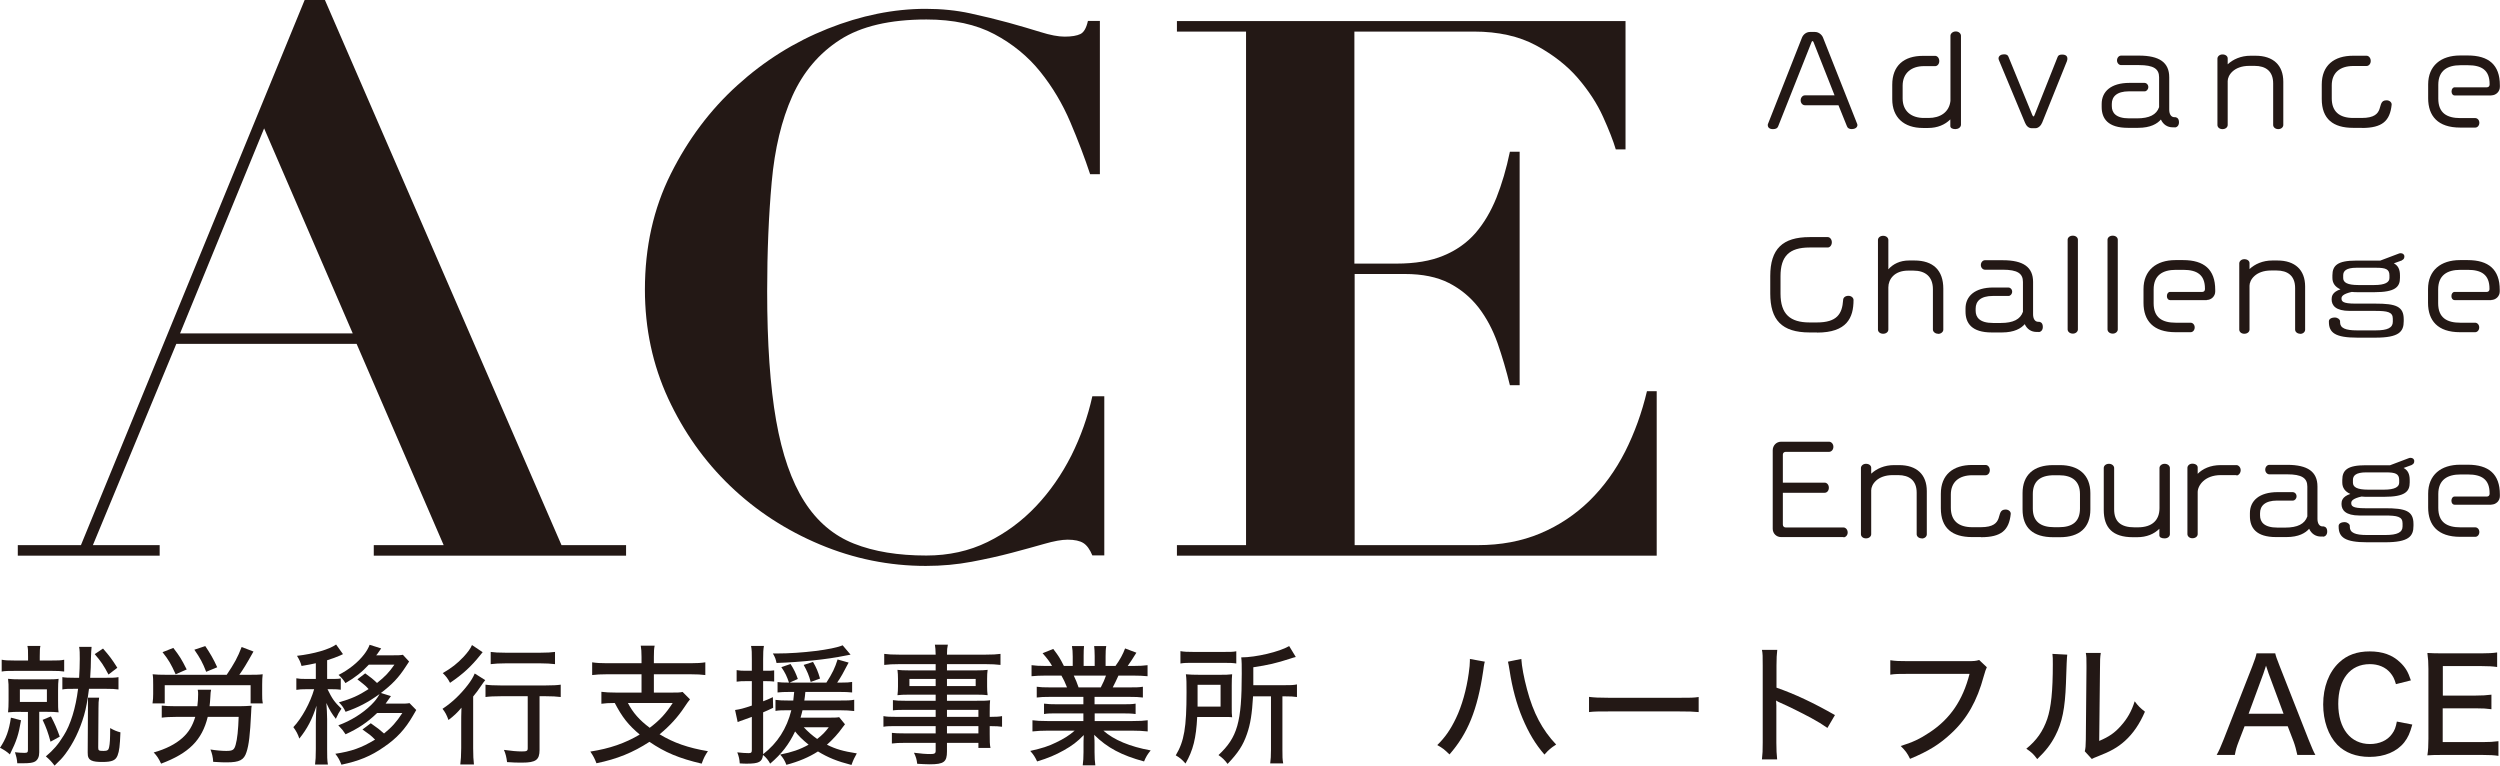
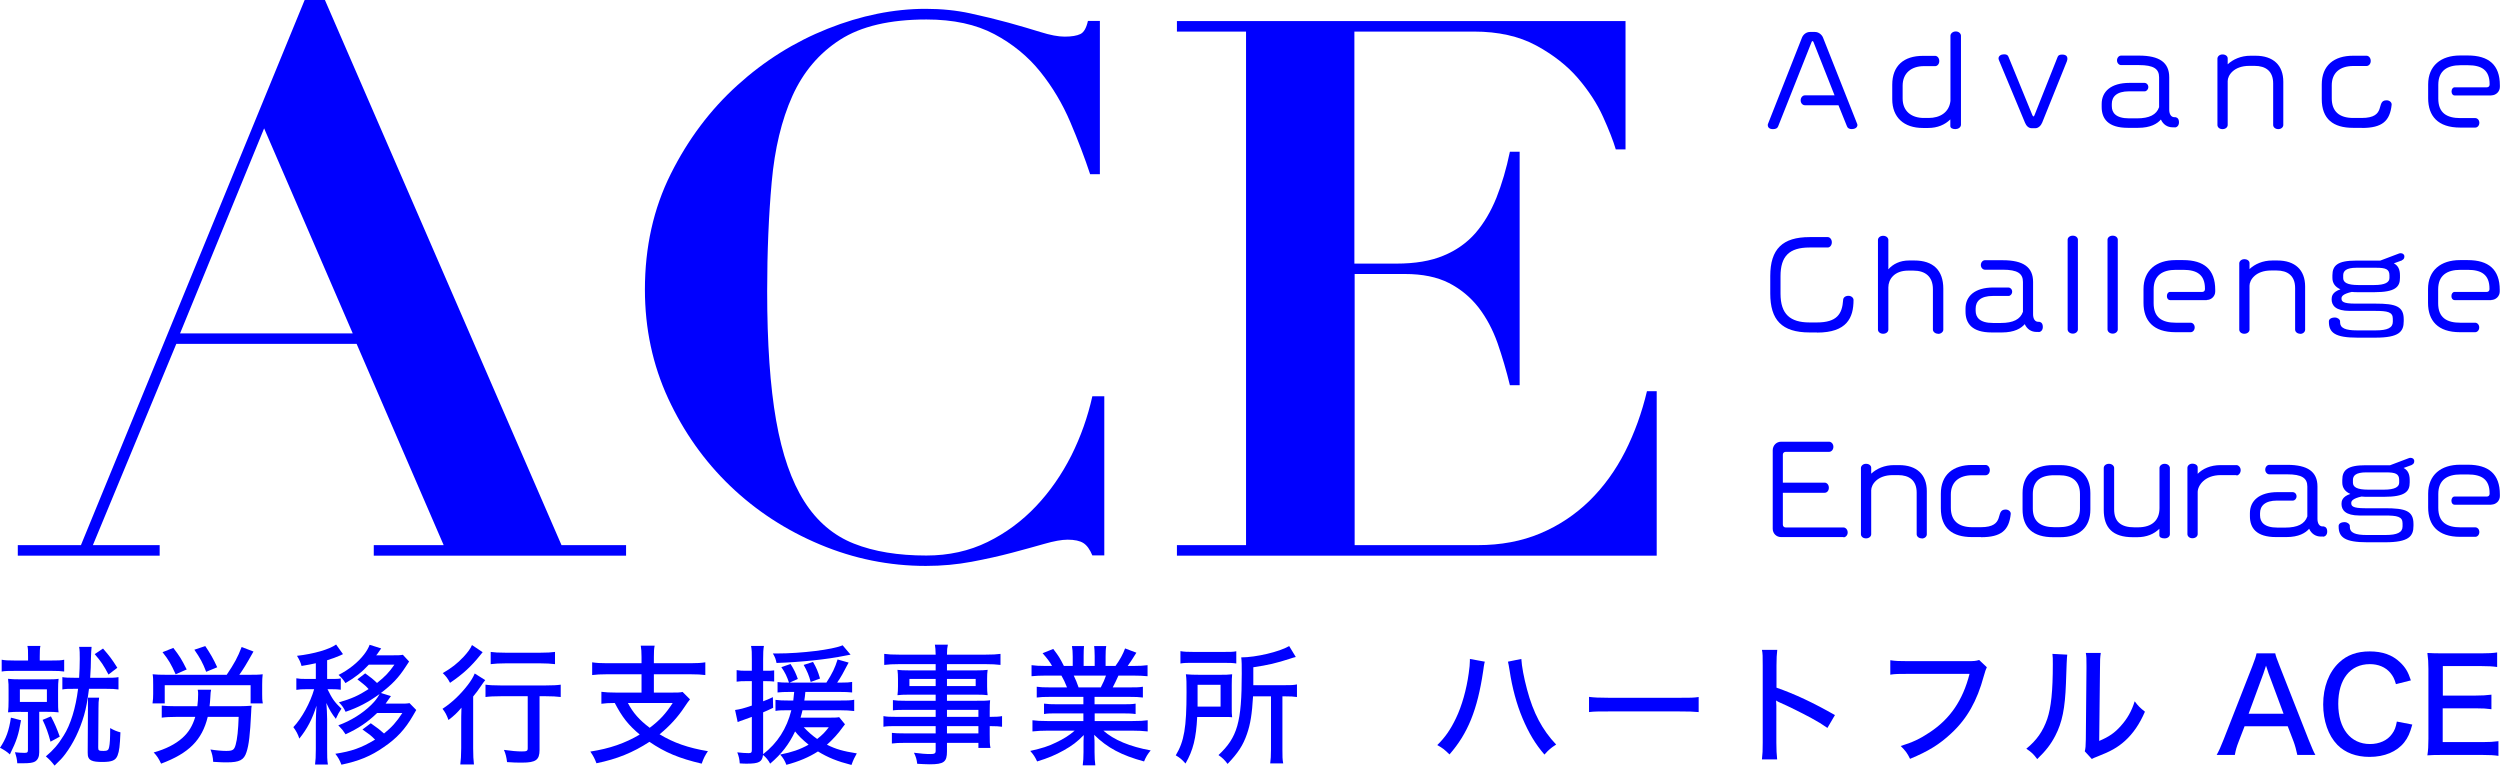
<svg xmlns="http://www.w3.org/2000/svg" id="_レイヤー_2" viewBox="0 0 192.43 58.93">
  <defs>
-     <style>.cls-1{fill:#231815;}</style>
+     <style>.cls-1{fill:#0000ff;}</style>
  </defs>
  <g id="_レイヤー1">
    <g>
      <g>
        <path class="cls-1" d="M6.23,41.96L23.45,0h1.56l18.21,41.96h4.97v.81H28.77v-.81h5.38l-6.7-15.49H13.57l-6.42,15.49h5.14v.81H1.37v-.81H6.23Zm7.63-16.3h13.29l-6.82-15.78-6.47,15.78Z" />
        <path class="cls-1" d="M83.91,13.41c-.42-1.27-.93-2.61-1.53-4.02-.6-1.41-1.37-2.7-2.31-3.87-.94-1.17-2.12-2.14-3.53-2.89-1.41-.75-3.15-1.13-5.23-1.13-2.81,0-5.03,.52-6.65,1.56-1.62,1.04-2.84,2.49-3.67,4.33-.83,1.85-1.36,4.06-1.59,6.62-.23,2.56-.35,5.37-.35,8.41,0,4.01,.23,7.32,.69,9.94,.46,2.62,1.19,4.7,2.17,6.24,.98,1.54,2.25,2.62,3.81,3.24,1.56,.62,3.42,.92,5.58,.92,1.73,0,3.3-.35,4.71-1.04,1.41-.69,2.65-1.61,3.73-2.75,1.08-1.14,1.98-2.44,2.72-3.9,.73-1.46,1.27-2.99,1.62-4.57h.92v12.25h-.92c-.19-.46-.42-.78-.69-.95-.27-.17-.67-.26-1.21-.26-.46,0-1.06,.11-1.79,.32-.73,.21-1.57,.44-2.51,.69-.94,.25-1.98,.48-3.09,.69-1.12,.21-2.29,.32-3.53,.32-2.81,0-5.53-.55-8.15-1.65-2.62-1.1-4.92-2.6-6.91-4.51-1.99-1.91-3.57-4.15-4.77-6.73-1.19-2.58-1.79-5.38-1.79-8.38,0-3.27,.66-6.24,1.99-8.9,1.33-2.66,3.03-4.93,5.12-6.82,2.08-1.89,4.4-3.34,6.96-4.36,2.56-1.02,5.08-1.53,7.54-1.53,1.23,0,2.38,.12,3.44,.35,1.06,.23,2.04,.47,2.95,.72,.9,.25,1.72,.49,2.46,.72,.73,.23,1.35,.35,1.85,.35,.54,0,.94-.07,1.21-.2,.27-.13,.46-.47,.58-1.01h.92V13.41h-.75Z" />
        <path class="cls-1" d="M125.12,1.62V11.5h-.75c-.19-.65-.52-1.49-.98-2.51-.46-1.02-1.11-2.01-1.94-2.98-.83-.96-1.9-1.8-3.21-2.51-1.31-.71-2.91-1.07-4.8-1.07h-9.19V20.29h3.24c1.43,0,2.63-.2,3.61-.61,.98-.4,1.8-.98,2.46-1.73,.65-.75,1.19-1.66,1.62-2.72,.42-1.06,.77-2.24,1.04-3.55h.75V29.65h-.75c-.27-1.12-.59-2.2-.95-3.24-.37-1.04-.86-1.96-1.47-2.75-.62-.79-1.38-1.42-2.28-1.88-.91-.46-2.03-.69-3.38-.69h-3.87v20.87h9.48c1.77,0,3.37-.3,4.8-.9,1.43-.6,2.69-1.44,3.79-2.51,1.1-1.08,2.01-2.34,2.75-3.79,.73-1.45,1.29-3,1.68-4.65h.75v12.66h-36.93v-.81h5.32V2.43h-5.32v-.81h34.56Z" />
      </g>
      <g>
        <path class="cls-1" d="M142.57,9.94c-.24,0-.36-.08-.41-.23l-.65-1.61h-2.59c-.15,0-.32-.14-.32-.38,0-.22,.16-.38,.32-.38h2.29l-1.62-4.1c-.02-.05-.05-.08-.08-.08s-.05,.03-.07,.08l-2.57,6.48c-.05,.14-.17,.22-.4,.22-.27,0-.4-.13-.4-.31,0-.04,0-.08,.03-.13l2.6-6.6c.09-.23,.32-.44,.62-.44h.38c.29,0,.53,.21,.62,.43l2.62,6.62s.03,.07,.03,.11c0,.17-.16,.31-.4,.31Z" />
        <path class="cls-1" d="M150.53,9.94c-.24,0-.41-.08-.41-.24v-.51c-.41,.41-.99,.66-1.7,.66h-.41c-1.46,0-2.36-.81-2.36-2.21v-1.12c0-1.47,.9-2.22,2.36-2.22h.95c.15,0,.31,.16,.31,.4s-.16,.39-.31,.39h-.87c-.94,0-1.64,.51-1.64,1.51v.98c0,.97,.66,1.5,1.64,1.5h.36c.88,0,1.58-.43,1.68-1.31V2.75c0-.15,.16-.33,.41-.33s.4,.18,.4,.33v6.85c0,.16-.16,.33-.4,.33Z" />
        <path class="cls-1" d="M159.11,4.67l-1.92,4.77c-.09,.22-.29,.43-.53,.43h-.26c-.27,0-.43-.19-.53-.42l-2-4.8c-.02-.05-.04-.1-.04-.15,0-.2,.19-.32,.43-.32,.19,0,.29,.06,.34,.2l1.83,4.47c.03,.07,.06,.11,.09,.11,.04,0,.06-.04,.09-.12l1.77-4.46c.04-.12,.16-.18,.34-.18,.3,0,.41,.13,.41,.31,0,.05,0,.12-.04,.18Z" />
        <path class="cls-1" d="M167.4,9.8h-.17c-.4,0-.73-.22-.9-.6-.28,.32-.79,.64-1.76,.64h-.78c-1.54,0-2.02-.71-2.02-1.61v-.23c0-.95,.71-1.62,2.14-1.62h1.17c.14,0,.28,.13,.28,.32s-.14,.33-.28,.33h-1.21c-.95,0-1.32,.42-1.32,.97v.17c0,.5,.3,.94,1.34,.94h.6c.95,0,1.5-.28,1.7-.86v-2.3c0-.65-.42-.94-1.55-.94h-1.38c-.14,0-.31-.14-.31-.36s.16-.37,.31-.37h1.38c1.58,0,2.33,.53,2.33,1.67v2.49c0,.33,.13,.58,.4,.58h.08c.15,.03,.27,.13,.27,.4,0,.25-.16,.39-.33,.39Z" />
        <path class="cls-1" d="M175.37,9.94c-.25,0-.4-.16-.4-.32v-3.2c0-.95-.58-1.35-1.43-1.35h-.41c-1.2,0-1.66,.74-1.66,1.17v3.38c0,.16-.15,.32-.4,.32s-.39-.16-.39-.32V4.51c0-.15,.15-.32,.39-.32s.4,.14,.4,.3v.46c.41-.38,1.01-.66,1.76-.66h.38c1.37,0,2.14,.73,2.14,2v3.33c0,.16-.15,.32-.39,.32Z" />
        <path class="cls-1" d="M181.8,9.84h-.68c-1.53,0-2.41-.68-2.41-2.22v-1.11c0-1.48,.95-2.22,2.41-2.22h1.04c.15,0,.32,.15,.32,.4s-.17,.39-.32,.39h-1.02c-1.05,0-1.66,.54-1.66,1.49v1c0,.99,.56,1.51,1.66,1.51h.64c1.98,0,1.04-1.36,1.92-1.36,.23,0,.39,.16,.39,.31v.03c-.13,1.25-.72,1.79-2.29,1.79Z" />
        <path class="cls-1" d="M191.78,7.35h-2.84c-.13,0-.24-.12-.24-.31s.11-.32,.24-.32h2.48c.13,0,.21-.09,.21-.21v-.04c0-1.07-.61-1.45-1.67-1.45h-.57c-1.01,0-1.71,.41-1.71,1.51v1.06c0,1.12,.67,1.5,1.71,1.5h1.14c.15,0,.31,.14,.31,.36s-.15,.37-.31,.37h-1.17c-1.71,0-2.46-.89-2.46-2.26v-1.06c0-1.44,.98-2.23,2.46-2.23h.59c1.61,0,2.47,.72,2.47,2.29v.13c0,.36-.3,.65-.66,.65Z" />
        <path class="cls-1" d="M139.85,25.59h-.56c-2.15,0-3.03-.97-3.03-3v-1.34c0-2.09,.95-3,3.03-3h1.4c.14,0,.31,.15,.31,.4s-.17,.4-.31,.4h-1.4c-1.57,0-2.24,.67-2.24,2.21v1.34c0,1.59,.75,2.22,2.24,2.22h.56c1.54,0,1.95-.65,2.02-1.73,0-.16,.14-.32,.41-.32,.23,0,.39,.16,.39,.32h0c0,1.37-.51,2.51-2.81,2.51Z" />
        <path class="cls-1" d="M149.18,25.69c-.24,0-.4-.17-.4-.32v-3.11c0-.98-.6-1.43-1.5-1.43h-.41c-1.07,0-1.52,.68-1.52,1.29v3.25c0,.16-.15,.32-.4,.32s-.4-.16-.4-.32v-6.9c0-.16,.15-.32,.4-.32s.4,.16,.4,.32v2.26c.36-.41,.9-.68,1.59-.68h.41c1.46,0,2.23,.76,2.23,2.17v3.16c0,.15-.16,.32-.4,.32Z" />
        <path class="cls-1" d="M156.92,25.55h-.17c-.4,0-.73-.22-.9-.6-.28,.32-.79,.64-1.76,.64h-.78c-1.54,0-2.02-.71-2.02-1.61v-.23c0-.95,.71-1.62,2.14-1.62h1.17c.13,0,.28,.13,.28,.32s-.14,.33-.28,.33h-1.21c-.95,0-1.32,.42-1.32,.97v.17c0,.5,.3,.94,1.34,.94h.6c.95,0,1.5-.28,1.7-.86v-2.3c0-.65-.42-.94-1.55-.94h-1.38c-.14,0-.31-.14-.31-.36s.16-.37,.31-.37h1.38c1.58,0,2.33,.53,2.33,1.67v2.49c0,.33,.13,.58,.4,.58h.08c.15,.03,.27,.13,.27,.4,0,.25-.16,.39-.33,.39Z" />
        <path class="cls-1" d="M159.55,25.68c-.24,0-.4-.16-.4-.32v-6.91c0-.15,.15-.31,.4-.31s.39,.16,.39,.31v6.91c0,.15-.15,.32-.39,.32Z" />
        <path class="cls-1" d="M162.62,25.68c-.24,0-.4-.16-.4-.32v-6.91c0-.15,.15-.31,.4-.31s.39,.16,.39,.31v6.91c0,.15-.15,.32-.39,.32Z" />
        <path class="cls-1" d="M169.87,23.1h-2.84c-.13,0-.24-.12-.24-.31s.11-.32,.24-.32h2.48c.13,0,.21-.09,.21-.21v-.04c0-1.07-.61-1.45-1.67-1.45h-.57c-1.01,0-1.71,.41-1.71,1.51v1.06c0,1.12,.67,1.5,1.71,1.5h1.14c.15,0,.31,.14,.31,.36s-.15,.37-.31,.37h-1.17c-1.71,0-2.46-.89-2.46-2.26v-1.06c0-1.44,.98-2.23,2.46-2.23h.59c1.61,0,2.47,.72,2.47,2.29v.13c0,.36-.3,.65-.66,.65Z" />
        <path class="cls-1" d="M177.06,25.69c-.25,0-.4-.16-.4-.32v-3.2c0-.95-.58-1.35-1.43-1.35h-.42c-1.2,0-1.66,.74-1.66,1.17v3.38c0,.16-.15,.32-.4,.32s-.39-.16-.39-.32v-5.1c0-.15,.15-.32,.39-.32s.4,.14,.4,.3v.46c.41-.38,1.01-.66,1.76-.66h.38c1.37,0,2.14,.73,2.14,2v3.33c0,.16-.15,.32-.39,.32Z" />
        <path class="cls-1" d="M184.89,20.04l-.63,.23c.32,.17,.47,.46,.47,.92v.2c0,.69-.35,1.1-1.96,1.1h-1.25c-.18,0-.34,0-.5-.02-.67,.15-.79,.34-.79,.49,0,.23,.07,.41,1.07,.41h1.54c1.56,0,2.18,.2,2.18,1.21v.14c0,.81-.36,1.27-2.18,1.27h-1.39c-1.7,0-2.19-.38-2.19-1.21v-.05c0-.17,.18-.29,.46-.29,.22,0,.38,.15,.4,.26v.11c0,.45,.43,.62,1.29,.62h1.46c.9,0,1.31-.2,1.31-.66v-.24c0-.52-.41-.6-1.37-.6h-1.95c-1.07,0-1.39-.41-1.39-.89,0-.21,.04-.56,.68-.77-.41-.18-.62-.48-.62-.88v-.2c0-.76,.41-1.13,1.8-1.13h1.59c.1,0,.2,0,.29,0l1.4-.53c.06-.03,.12-.04,.18-.04,.15,0,.28,.09,.28,.25,0,.17-.08,.24-.19,.29Zm-.97,1.15c0-.48-.31-.58-1.01-.58h-1.54c-.78,0-1.01,.25-1.01,.58v.21c0,.34,.31,.54,1.17,.54h1.22c.85,0,1.17-.22,1.17-.54v-.21Z" />
        <path class="cls-1" d="M191.77,23.1h-2.84c-.13,0-.24-.12-.24-.31s.11-.32,.24-.32h2.48c.13,0,.21-.09,.21-.21v-.04c0-1.07-.61-1.45-1.67-1.45h-.57c-1.01,0-1.71,.41-1.71,1.51v1.06c0,1.12,.67,1.5,1.71,1.5h1.14c.15,0,.31,.14,.31,.36s-.15,.37-.31,.37h-1.17c-1.71,0-2.46-.89-2.46-2.26v-1.06c0-1.44,.98-2.23,2.46-2.23h.59c1.61,0,2.47,.72,2.47,2.29v.13c0,.36-.3,.65-.66,.65Z" />
        <path class="cls-1" d="M141.9,41.34h-4.81c-.36,0-.64-.28-.64-.64v-6.04c0-.37,.28-.66,.64-.66h3.7c.16,0,.33,.16,.33,.39,0,.24-.17,.39-.33,.39h-3.34c-.13,0-.22,.09-.22,.21v2.16h3.22c.15,0,.32,.14,.32,.39s-.16,.39-.32,.39h-3.22v2.45c0,.13,.09,.22,.22,.22h4.45c.14,0,.32,.14,.32,.39,0,.22-.17,.37-.32,.37Z" />
        <path class="cls-1" d="M147.93,41.44c-.25,0-.4-.16-.4-.32v-3.2c0-.95-.58-1.35-1.43-1.35h-.41c-1.2,0-1.66,.74-1.66,1.17v3.38c0,.16-.15,.32-.4,.32s-.39-.16-.39-.32v-5.1c0-.15,.15-.32,.39-.32s.4,.14,.4,.3v.46c.41-.38,1.01-.66,1.76-.66h.38c1.37,0,2.14,.73,2.14,2v3.33c0,.16-.15,.32-.39,.32Z" />
        <path class="cls-1" d="M152.48,41.34h-.68c-1.53,0-2.41-.68-2.41-2.22v-1.11c0-1.48,.95-2.22,2.41-2.22h1.04c.15,0,.32,.15,.32,.4s-.17,.39-.32,.39h-1.02c-1.05,0-1.66,.54-1.66,1.49v1c0,.99,.56,1.51,1.66,1.51h.64c1.98,0,1.04-1.36,1.92-1.36,.23,0,.39,.16,.39,.31v.03c-.13,1.25-.72,1.79-2.29,1.79Z" />
        <path class="cls-1" d="M158.56,41.35h-.52c-1.55,0-2.36-.72-2.36-2.14v-1.25c0-1.39,.84-2.16,2.36-2.16h.52c1.4,0,2.34,.72,2.34,2.16v1.25c0,1.42-.86,2.14-2.34,2.14Zm1.54-3.32c0-.98-.58-1.45-1.62-1.45h-.36c-1.13,0-1.65,.5-1.65,1.45v1.11c0,.99,.58,1.44,1.65,1.44h.36c1.05,0,1.62-.44,1.62-1.44v-1.11Z" />
        <path class="cls-1" d="M166.61,41.44c-.24,0-.4-.08-.4-.24v-.5c-.4,.4-.97,.65-1.72,.65h-.31c-1.58,0-2.25-.74-2.25-2.1v-3.23c0-.16,.15-.32,.4-.32s.4,.17,.4,.32v3.18c0,.94,.5,1.39,1.56,1.39h.26c1.12,0,1.67-.56,1.67-1.48v-3.09c0-.15,.15-.32,.4-.32s.4,.17,.4,.32v5.1c0,.16-.15,.32-.4,.32Z" />
        <path class="cls-1" d="M172.15,36.57h-1.21c-1.25,0-1.78,.81-1.78,1.31v3.23c0,.16-.15,.32-.41,.32-.23,0-.38-.16-.38-.32v-5.1c0-.15,.14-.32,.38-.32,.25,0,.41,.13,.41,.29v.49c.38-.38,.96-.67,1.78-.67h1.21c.14,0,.32,.16,.32,.39,0,.24-.18,.41-.32,.41Z" />
        <path class="cls-1" d="M178.81,41.3h-.17c-.4,0-.73-.22-.9-.6-.28,.32-.79,.64-1.76,.64h-.78c-1.54,0-2.02-.71-2.02-1.61v-.23c0-.95,.71-1.62,2.14-1.62h1.17c.13,0,.28,.13,.28,.32s-.14,.33-.28,.33h-1.21c-.95,0-1.32,.42-1.32,.97v.17c0,.5,.3,.94,1.34,.94h.6c.95,0,1.5-.28,1.7-.86v-2.3c0-.65-.42-.94-1.55-.94h-1.38c-.14,0-.31-.14-.31-.36s.16-.37,.31-.37h1.38c1.58,0,2.33,.53,2.33,1.67v2.49c0,.33,.13,.58,.4,.58h.08c.15,.03,.27,.13,.27,.4,0,.25-.16,.39-.33,.39Z" />
        <path class="cls-1" d="M185.64,35.79l-.63,.23c.32,.17,.47,.46,.47,.92v.2c0,.69-.35,1.1-1.96,1.1h-1.25c-.18,0-.34,0-.5-.02-.67,.15-.79,.34-.79,.49,0,.23,.07,.41,1.07,.41h1.54c1.56,0,2.18,.2,2.18,1.21v.14c0,.81-.36,1.27-2.18,1.27h-1.39c-1.7,0-2.19-.38-2.19-1.21v-.05c0-.17,.18-.29,.46-.29,.22,0,.38,.15,.4,.26v.11c0,.45,.43,.62,1.29,.62h1.46c.9,0,1.31-.2,1.31-.66v-.24c0-.52-.41-.6-1.37-.6h-1.94c-1.07,0-1.39-.41-1.39-.89,0-.21,.04-.56,.68-.77-.41-.18-.62-.48-.62-.88v-.2c0-.76,.41-1.13,1.8-1.13h1.59c.1,0,.2,0,.29,0l1.4-.53c.06-.03,.12-.04,.18-.04,.15,0,.28,.09,.28,.25,0,.17-.08,.24-.19,.29Zm-.97,1.15c0-.48-.31-.58-1.01-.58h-1.54c-.78,0-1.01,.25-1.01,.58v.21c0,.34,.31,.54,1.17,.54h1.22c.85,0,1.17-.22,1.17-.54v-.21Z" />
        <path class="cls-1" d="M191.77,38.85h-2.84c-.13,0-.24-.12-.24-.31s.11-.32,.24-.32h2.49c.13,0,.21-.09,.21-.21v-.04c0-1.07-.61-1.45-1.67-1.45h-.57c-1.01,0-1.71,.41-1.71,1.51v1.06c0,1.12,.67,1.5,1.71,1.5h1.14c.15,0,.31,.14,.31,.36s-.15,.37-.31,.37h-1.17c-1.71,0-2.46-.89-2.46-2.26v-1.06c0-1.44,.98-2.23,2.46-2.23h.59c1.61,0,2.47,.72,2.47,2.29v.13c0,.36-.3,.65-.66,.65Z" />
      </g>
      <g>
        <path class="cls-1" d="M1.62,55.44c-.19,1.12-.34,1.58-.86,2.63-.24-.22-.44-.35-.76-.51,.47-.71,.69-1.31,.84-2.32l.78,.2Zm.54-4.89c0-.45,0-.62-.05-.83h1c-.04,.18-.05,.36-.05,.81v.31h.96c.43,0,.65,0,.92-.06v.91c-.26-.04-.48-.05-.92-.05H1.09c-.45,0-.68,0-.96,.05v-.91c.27,.05,.46,.06,.94,.06h1.09v-.29Zm-.57,4.24c-.41,0-.7,.01-.97,.04,.03-.29,.04-.53,.04-.92v-.74c0-.39,0-.62-.04-.92,.27,.03,.52,.04,.96,.04H3.59c.42,0,.67,0,.92-.04-.03,.27-.04,.49-.04,.9v.76c0,.43,0,.66,.04,.92-.27-.03-.52-.04-.93-.04h-.56v3.12c0,.34-.11,.58-.33,.71-.16,.09-.41,.13-.9,.13q-.1,0-.46,0c-.03-.36-.06-.47-.18-.85,.26,.03,.49,.05,.73,.05,.22,0,.27-.04,.27-.23v-2.92h-.56Zm-.06-.76H3.61v-.97H1.53v.97Zm2.39,1.11c.3,.57,.45,.92,.68,1.56l-.71,.39c-.19-.7-.33-1.09-.61-1.68l.64-.27Zm1.79-2.12c-.42,0-.68,0-.91,.05v-.95c.23,.04,.45,.05,.92,.05h.37c.03-.43,.05-.99,.05-1.45,0-.4,0-.68-.05-.93h.96c-.02,.18-.04,.5-.05,.87,0,.48-.02,.95-.06,1.51h1.21c.48,0,.72,0,.97-.05v.95c-.27-.04-.5-.05-.96-.05h-1.31c-.12,.93-.22,1.48-.38,2.04-.33,1.13-.82,2.15-1.46,3-.22,.29-.36,.44-.81,.87-.23-.3-.37-.45-.67-.71,.59-.5,.93-.89,1.37-1.6,.53-.83,.93-2.13,1.11-3.6h-.3Zm1.92,.68c-.04,.26-.05,.4-.05,.82l-.02,3.03c0,.22,.05,.25,.41,.25,.29,0,.39-.06,.43-.29,.06-.28,.08-.67,.08-1.47,.27,.16,.54,.27,.79,.33-.04,1.05-.09,1.44-.22,1.78-.15,.38-.43,.5-1.18,.5-.39,0-.65-.03-.82-.11-.22-.1-.31-.27-.3-.63l.02-3.39v-.29c0-.26,0-.28,0-.53h.87Zm.3-3.78c.51,.59,.69,.82,1.1,1.48l-.68,.52c-.36-.69-.59-1.03-1.06-1.57l.64-.43Z" />
        <path class="cls-1" d="M17.45,51.94c.58-.86,.85-1.35,1.15-2.14l.91,.35c-.57,1.02-.79,1.37-1.09,1.79h.75c.47,0,.73,0,1.05-.04-.03,.24-.04,.44-.04,.8v.73c0,.27,0,.46,.05,.71h-.94v-1.4h-6.61v1.4h-.94c.04-.28,.05-.46,.05-.72v-.71c0-.35,0-.57-.04-.81,.32,.03,.56,.04,1.04,.04h4.66Zm.94,2.42c.31,0,.77-.02,.98-.04-.02,.17-.03,.19-.04,.56-.08,1.66-.17,2.46-.36,3.02-.19,.6-.54,.78-1.5,.78-.27,0-.44,0-1.06-.04-.02-.38-.09-.65-.21-.95,.43,.07,.88,.11,1.21,.11,.51,0,.62-.08,.73-.48,.12-.41,.2-1.15,.23-2.14h-2.38c-.44,1.79-1.45,2.8-3.59,3.6-.17-.37-.33-.62-.57-.86,.94-.27,1.66-.63,2.21-1.12,.49-.44,.78-.93,.99-1.62h-1.46c-.42,0-.85,.02-1.12,.06v-.93c.21,.03,.64,.05,1.12,.05h1.62c.04-.33,.06-.58,.06-.92,0-.12,0-.23-.03-.35h1.03c-.03,.13-.05,.25-.06,.58-.02,.3-.03,.47-.06,.69h2.26Zm-4.87-2.46c-.36-.8-.55-1.12-1.01-1.7l.83-.33c.49,.64,.63,.86,1.03,1.66l-.85,.37Zm2.35-.19c-.26-.68-.46-1.05-.91-1.7l.84-.28c.37,.55,.62,.97,.92,1.63l-.85,.35Z" />
        <path class="cls-1" d="M24.31,51.05c-.41,.09-.56,.12-1.1,.21-.08-.3-.17-.48-.35-.78,1.3-.15,2.48-.49,3.01-.87l.53,.74c-.07,.03-.1,.05-.21,.1-.35,.15-.59,.24-1.01,.37v1.44h.36c.32,0,.49,0,.69-.04v.87c-.21-.03-.39-.04-.69-.04h-.33c.36,.74,.53,.98,1.07,1.5-.16,.23-.27,.42-.43,.78-.32-.41-.46-.64-.73-1.22,.03,.31,.06,.91,.06,1.26v2.28c0,.54,0,.87,.06,1.2h-.99c.04-.3,.06-.63,.06-1.2v-2c0-.36,.02-.86,.05-1.33-.32,1.03-.71,1.77-1.32,2.53-.11-.34-.24-.58-.46-.88,.64-.67,1.31-1.89,1.6-2.92h-.61c-.34,0-.52,.01-.76,.05v-.89c.2,.04,.39,.05,.76,.05h.74v-1.21Zm5.78,2.53q-.05,.08-.16,.23s-.16,.23-.25,.35h1.12c.33,0,.53,0,.72-.04l.52,.53c-.08,.13-.11,.18-.25,.43-.6,1.04-1.25,1.75-2.24,2.42-1,.7-1.93,1.08-3.27,1.36-.13-.34-.24-.55-.47-.84,1.25-.19,1.99-.45,3.06-1.09-.35-.35-.4-.38-.97-.78l.64-.48c.53,.37,.72,.52,1.02,.79,.58-.47,.95-.87,1.41-1.58h-1.94c-.77,.74-1.45,1.19-2.43,1.64-.2-.3-.25-.37-.56-.69,.96-.35,1.86-.91,2.53-1.57,.31-.31,.45-.49,.65-.84-.91,.65-1.61,1.02-2.62,1.37-.14-.3-.26-.47-.51-.73,.97-.28,1.51-.52,2.28-1.02-.16-.17-.16-.18-.24-.25-.07-.06-.27-.23-.62-.5l.6-.46c.42,.3,.62,.46,.91,.74,.63-.5,.92-.81,1.34-1.41h-1.97c-.53,.57-1.04,.98-1.8,1.42-.16-.26-.3-.42-.53-.63,.79-.4,1.49-.96,1.96-1.57,.19-.24,.37-.56,.43-.75l.89,.28q-.06,.07-.16,.23s-.07,.1-.16,.23c-.02,0-.03,.04-.06,.07h1.32c.33,0,.53,0,.73-.04l.48,.52q-.14,.21-.27,.41c-.53,.82-1.02,1.34-1.9,2.01l.77,.24Z" />
        <path class="cls-1" d="M35.5,55.64c0-.42,0-.53,.02-1.17-.3,.37-.6,.65-1,.95-.13-.37-.25-.6-.46-.86,.74-.49,1.37-1.09,1.95-1.84,.25-.33,.41-.59,.53-.88l.81,.51c-.1,.12-.17,.22-.32,.44-.23,.34-.36,.52-.61,.82v3.99c0,.53,.02,.92,.06,1.24h-1.05c.04-.3,.07-.73,.07-1.25v-1.95Zm1.65-5.44c-.07,.08-.1,.12-.17,.21-.7,.88-1.35,1.48-2.34,2.15-.17-.33-.31-.51-.56-.75,.69-.4,1.12-.74,1.6-1.25,.33-.36,.52-.61,.65-.91l.82,.55Zm1.4,3.39c-.47,0-.91,.02-1.18,.06v-.95c.26,.04,.7,.06,1.18,.06h3.44c.54,0,.92-.02,1.17-.06v.95c-.29-.04-.7-.06-1.15-.06h-.48v4.14c0,.76-.29,.97-1.33,.97-.36,0-.71,0-1.17-.04-.05-.38-.1-.61-.24-.94,.56,.08,1.02,.12,1.38,.12,.38,0,.45-.04,.45-.25v-4h-2.07Zm-.78-3.41c.26,.04,.62,.06,1.11,.06h2.74c.48,0,.8-.02,1.1-.06v.94c-.34-.04-.69-.06-1.08-.06h-2.76c-.41,0-.8,.02-1.11,.06v-.94Z" />
        <path class="cls-1" d="M49.38,50.57c0-.42-.02-.61-.06-.87h1.07c-.05,.24-.06,.44-.06,.87v.48h2.81c.48,0,.84-.02,1.15-.07v.98c-.29-.04-.67-.06-1.15-.06h-2.81v1.41h1.35c.42,0,.66,0,.86-.05l.57,.57c-.11,.13-.23,.3-.41,.57-.52,.79-1.14,1.47-1.93,2.12,1.07,.65,2.21,1.05,3.72,1.3-.22,.32-.33,.54-.48,.96-1.74-.41-2.82-.86-4.02-1.68-1.28,.83-2.48,1.32-4.08,1.65-.13-.35-.24-.56-.47-.9,1.49-.23,2.67-.64,3.8-1.31-.89-.75-1.35-1.34-1.92-2.43-.47,0-.72,.02-1.03,.06v-.92c.28,.04,.66,.06,1.15,.06h1.94v-1.41h-2.66c-.48,0-.83,.02-1.14,.06v-.98c.31,.05,.67,.07,1.14,.07h2.66v-.48Zm-1.05,3.54c.39,.75,.88,1.31,1.68,1.91,.78-.59,1.23-1.08,1.77-1.91h-3.45Z" />
        <path class="cls-1" d="M60.76,53.26c-.36,0-.66,.01-.91,.04v-.8c.21,.03,.45,.04,.82,.04h.06c-.17-.5-.3-.77-.59-1.19l.71-.24c.27,.42,.41,.72,.56,1.15l-.63,.28h2.83c.46-.71,.67-1.16,.86-1.78l.85,.24c-.42,.81-.58,1.1-.88,1.54h.33c.39,0,.59-.01,.82-.05v.81c-.29-.03-.55-.04-.95-.04h-2.65c-.03,.31-.04,.41-.08,.66h2.72c.55,0,.84,0,1.12-.06v.87c-.3-.04-.69-.06-1.12-.06h-2.86c-.05,.22-.08,.32-.15,.57h2.13c.44,0,.67,0,.84-.04l.45,.55q-.07,.09-.2,.26c-.29,.42-.8,.98-1.19,1.31,.7,.35,1.24,.5,2.3,.67-.18,.32-.27,.5-.41,.89-1.1-.28-1.81-.57-2.58-1.04-.7,.45-1.49,.78-2.43,1.03-.12-.32-.26-.55-.48-.79,.91-.18,1.5-.38,2.19-.76-.48-.39-.78-.69-1.04-1.02-.48,1.01-1.05,1.74-1.92,2.48-.12-.24-.32-.49-.55-.67-.06,.53-.31,.67-1.23,.67-.16,0-.28,0-.56-.02-.02-.32-.07-.54-.19-.85,.38,.04,.62,.06,.87,.06,.2,0,.25-.05,.25-.24v-2.55q-.34,.12-.58,.21s-.06,.02-.31,.11c-.06,.02-.11,.04-.2,.08l-.2-.93c.41-.06,.64-.12,1.29-.34v-1.88h-.49c-.24,0-.42,0-.68,.04v-.89c.23,.04,.4,.05,.68,.05h.49v-.88c0-.49,0-.73-.06-1.03h.99c-.05,.28-.06,.54-.06,1.02v.89h.28c.23,0,.37,0,.57-.03v.86c-.21-.02-.35-.03-.57-.03h-.28v1.55c.32-.12,.41-.16,.75-.32l.02,.82c-.36,.17-.48,.23-.77,.35v3.22c1.1-.85,1.82-1.97,2.17-3.38h-.24c-.43,0-.71,0-.98,.05v-.85c.29,.04,.57,.05,1,.05h.37c.03-.24,.05-.46,.07-.66h-.37Zm4.71-2.87q-.12,.02-.48,.09c-1.29,.27-3.4,.49-5.22,.55-.06-.3-.1-.42-.28-.73h.29c1.92,0,4.32-.3,5.08-.63l.61,.72Zm-3.07,2.1c-.12-.48-.28-.85-.54-1.31l.72-.23c.26,.45,.38,.73,.54,1.28l-.72,.26Zm-.53,3.49c.31,.33,.63,.62,1.03,.9,.4-.31,.61-.53,.89-.9h-1.92Z" />
        <path class="cls-1" d="M72.02,54.64h-2.36c-.37,0-.66,0-.93,.04v-.79c.25,.04,.49,.05,.95,.05h2.34v-.47h-2.1c-.34,0-.61,.01-.84,.04,.03-.24,.04-.41,.04-.68v-.57c0-.28-.01-.44-.04-.7,.26,.03,.48,.04,.85,.04h2.09v-.48h-2.8c-.49,0-.83,.02-1.16,.06v-.85c.29,.04,.62,.06,1.2,.06h2.76c-.01-.4-.02-.53-.06-.77h1c-.05,.24-.07,.37-.07,.77h2.93c.58,0,.9-.02,1.19-.06v.85c-.34-.04-.67-.06-1.15-.06h-2.97v.48h2.3c.36,0,.59-.01,.83-.04-.03,.23-.04,.4-.04,.7v.57c0,.29,.01,.45,.04,.68-.22-.03-.49-.04-.81-.04h-2.32v.47h2.24c.57,0,.8,0,1.08-.04-.02,.22-.03,.39-.03,.91v.37c.52,0,.74-.02,.95-.06v.82c-.23-.03-.46-.05-.95-.05v.63c0,.51,0,.79,.06,1.05h-.93v-.39h-2.42v.66c0,.81-.24,.99-1.33,.99-.21,0-.62-.02-.96-.04-.04-.34-.09-.51-.25-.85,.55,.07,.89,.1,1.26,.1,.33,0,.41-.05,.41-.25v-.61h-2.37c-.46,0-.69,.01-1,.05v-.82c.29,.03,.46,.04,.97,.04h2.4v-.56h-2.92c-.57,0-.84,0-1.1,.05v-.82c.25,.05,.52,.06,1.09,.06h2.93v-.54Zm-2.02-2.38v.55h2.02v-.55h-2.02Zm2.89,.55h2.21v-.55h-2.21v.55Zm2.42,2.37v-.54h-2.42v.54h2.42Zm-2.42,1.27h2.42v-.56h-2.42v.56Z" />
        <path class="cls-1" d="M80.83,53.64c-.47,0-.74,.01-1.03,.05v-.83c.28,.04,.53,.05,1.03,.05h1.3c-.15-.39-.27-.63-.43-.91h-1.15c-.48,0-.84,.02-1.15,.05v-.85c.28,.04,.6,.06,1.11,.06h.47c-.17-.31-.39-.6-.73-.98l.82-.33c.41,.54,.51,.69,.82,1.31h.68v-.73c0-.32-.02-.6-.06-.8h.93c-.02,.18-.03,.42-.03,.77v.76h.85v-.76c0-.33-.02-.58-.04-.77h.93c-.04,.21-.05,.48-.05,.8v.73h.76c.33-.45,.58-.91,.74-1.35l.87,.33c-.25,.41-.49,.77-.67,1.02h.4c.53,0,.83-.02,1.13-.06v.85c-.32-.03-.68-.05-1.17-.05h-1.07c-.16,.36-.27,.58-.44,.91h1.26c.51,0,.76,0,1.06-.05v.83c-.3-.04-.57-.05-1.06-.05h-2.66v.57h2.11c.46,0,.78,0,1.05-.05v.8c-.28-.04-.59-.05-1.05-.05h-2.1v.59h2.89c.59,0,.9-.02,1.19-.06v.86c-.37-.04-.73-.06-1.18-.06h-2.23c.8,.71,2.04,1.23,3.64,1.52-.25,.31-.36,.49-.51,.85-1.73-.47-2.83-1.05-3.84-2.05,.03,.38,.03,.54,.03,.76v.57c0,.42,.02,.74,.06,1.02h-.97c.04-.29,.06-.61,.06-1.03v-.55c0-.23,0-.34,.02-.75-.52,.53-.89,.81-1.53,1.17-.66,.37-1.21,.6-2.06,.86-.17-.36-.26-.5-.53-.81,.89-.2,1.41-.36,1.99-.65,.59-.28,1.02-.55,1.43-.91h-2.08c-.46,0-.81,.02-1.17,.06v-.86c.29,.04,.61,.06,1.17,.06h2.75v-.59h-2c-.45,0-.76,0-1.03,.05v-.8c.29,.04,.58,.05,1.03,.05h2v-.57h-2.56Zm3.9-.73c.19-.36,.3-.62,.4-.91h-2.48c.17,.36,.23,.51,.37,.91h1.71Z" />
        <path class="cls-1" d="M94.81,54.43c0,.39,0,.55,.03,.78-.15-.02-.23-.02-.28-.02h-.67s-1.74,0-1.74,0c-.08,1.62-.31,2.56-.9,3.58-.26-.3-.44-.45-.75-.63,.65-1.08,.83-2.14,.83-4.87,0-.68,0-1.01-.05-1.37,.34,.03,.58,.04,1.05,.04h1.53c.46,0,.67,0,.98-.04-.02,.2-.03,.49-.03,.84v1.7Zm-3.95-4.31c.28,.05,.54,.06,1.03,.06h2.25c.55,0,.78,0,1.02-.05v.94c-.23-.04-.5-.05-.99-.05h-2.32c-.43,0-.71,0-.99,.05v-.95Zm3.09,4.27v-1.68h-1.77v.86c0,.4,0,.52,0,.82h1.78Zm2.5-.79c-.08,1.35-.2,2.13-.47,2.9-.3,.87-.68,1.45-1.49,2.3-.23-.31-.41-.48-.7-.68,1.46-1.37,1.79-2.52,1.79-6.28,0-.63,0-.92-.04-1.24,1.13,0,2.94-.43,3.69-.87l.51,.84c-.17,.04-.23,.06-.44,.13-1.04,.34-1.73,.5-2.83,.66v1.38h2.41c.44,0,.67,0,.95-.06v.97c-.28-.04-.51-.05-.89-.05h-.23v4.1c0,.52,0,.75,.06,1.06h-1c.04-.3,.06-.58,.06-1.07v-4.09h-1.38Z" />
        <path class="cls-1" d="M114.29,50.93c-.04,.13-.04,.15-.08,.38,0,0-.01,.07-.02,.15,0,.03-.02,.11-.03,.21-.44,2.97-1.18,4.79-2.59,6.4-.4-.39-.53-.49-.94-.72,.6-.59,1.02-1.19,1.44-2.07,.45-.93,.81-2.21,.98-3.45,.06-.43,.09-.73,.09-.96v-.15l1.15,.21Zm2.81-.21c.03,.56,.2,1.46,.44,2.35,.48,1.81,1.17,3.11,2.24,4.24-.42,.27-.56,.39-.9,.77-.69-.79-1.21-1.66-1.69-2.8-.45-1.06-.8-2.37-.99-3.65-.06-.37-.09-.54-.13-.7l1.03-.21Z" />
        <path class="cls-1" d="M122.31,53.64c.37,.05,.8,.07,1.54,.07h5.41c.86,0,1.1,0,1.49-.06v1.16c-.44-.04-.76-.05-1.5-.05h-5.39c-.84,0-1.14,0-1.55,.05v-1.17Z" />
        <path class="cls-1" d="M135.62,58.45c.05-.43,.06-.68,.06-1.28v-5.95c0-.69,0-.92-.06-1.2h1.18c-.04,.32-.06,.66-.06,1.22v1.69c1.43,.5,2.83,1.16,4.5,2.11l-.58,.99c-.45-.31-.71-.47-1.24-.76-.76-.41-1.85-.95-2.39-1.18q-.17-.07-.32-.17,0,.14,.02,.39c0,.09,0,.4,0,.5v2.36c0,.53,.02,.91,.06,1.28h-1.18Z" />
        <path class="cls-1" d="M152.93,51.36q-.09,.16-.24,.7c-.51,1.89-1.28,3.26-2.49,4.38-.9,.85-1.78,1.39-3.18,1.97-.22-.45-.34-.61-.72-.99,.89-.27,1.47-.54,2.22-1.04,1.58-1.04,2.56-2.47,3.08-4.51h-4.77c-.67,0-.95,0-1.33,.06v-1.11c.4,.06,.68,.07,1.35,.07h4.59c.51,0,.64-.01,.9-.09l.59,.56Z" />
        <path class="cls-1" d="M159.12,50.39q-.04,.26-.1,2.22c-.07,1.92-.29,3-.82,4.02-.34,.66-.72,1.15-1.39,1.8-.3-.4-.44-.53-.84-.8,.79-.64,1.28-1.34,1.61-2.29,.3-.89,.43-2.15,.43-4.21,0-.42,0-.56-.03-.8l1.14,.06Zm2.58-.12c-.05,.34-.06,.5-.06,1.21l-.06,5.55c.76-.32,1.2-.63,1.66-1.15,.5-.55,.84-1.15,1.07-1.9,.29,.38,.4,.49,.79,.8-.41,.95-.91,1.68-1.54,2.25-.57,.51-1.11,.81-2.14,1.21-.19,.07-.3,.12-.41,.18l-.54-.59c.06-.24,.07-.4,.08-.91l.05-5.45v-.24c0-.52,0-.71-.05-.97h1.15Z" />
        <path class="cls-1" d="M176.83,58.11c-.07-.34-.18-.75-.29-1.04l-.45-1.17h-3.32l-.45,1.17c-.17,.43-.23,.66-.3,1.04h-1.4c.17-.3,.32-.63,.53-1.17l2.22-5.67c.19-.49,.27-.73,.32-.98h1.44c.05,.22,.1,.37,.34,.98l2.23,5.67c.25,.62,.38,.92,.52,1.17h-1.39Zm-2.21-6.27q-.04-.1-.2-.6-.17,.52-.2,.6l-1.14,3.1h2.69l-1.15-3.1Z" />
        <path class="cls-1" d="M184.42,52.66c-.12-.42-.23-.63-.44-.88-.37-.43-.91-.66-1.57-.66-1.51,0-2.43,1.16-2.43,3.06s.95,3.09,2.44,3.09c.73,0,1.35-.28,1.7-.78,.2-.27,.29-.51,.37-.95l1.19,.23c-.18,.66-.34,1.01-.62,1.37-.57,.72-1.52,1.12-2.67,1.12-1.03,0-1.88-.32-2.48-.93-.7-.72-1.09-1.85-1.09-3.11,0-1.33,.43-2.47,1.22-3.22,.61-.58,1.38-.86,2.36-.86s1.75,.27,2.34,.84c.41,.39,.62,.74,.83,1.39l-1.15,.29Z" />
        <path class="cls-1" d="M192.31,58.18c-.34-.05-.64-.07-1.22-.07h-3.05c-.56,0-.79,0-1.2,.03,.06-.39,.08-.72,.08-1.27v-5.38c0-.48-.02-.79-.08-1.23,.36,.02,.64,.03,1.2,.03h2.95c.49,0,.9-.02,1.22-.07v1.12c-.36-.05-.67-.07-1.22-.07h-2.96v2.27h2.51c.5,0,.83-.02,1.23-.07v1.12c-.37-.05-.64-.07-1.23-.07h-2.52v2.6h3.07c.55,0,.82-.02,1.22-.07v1.13Z" />
      </g>
    </g>
  </g>
</svg>
